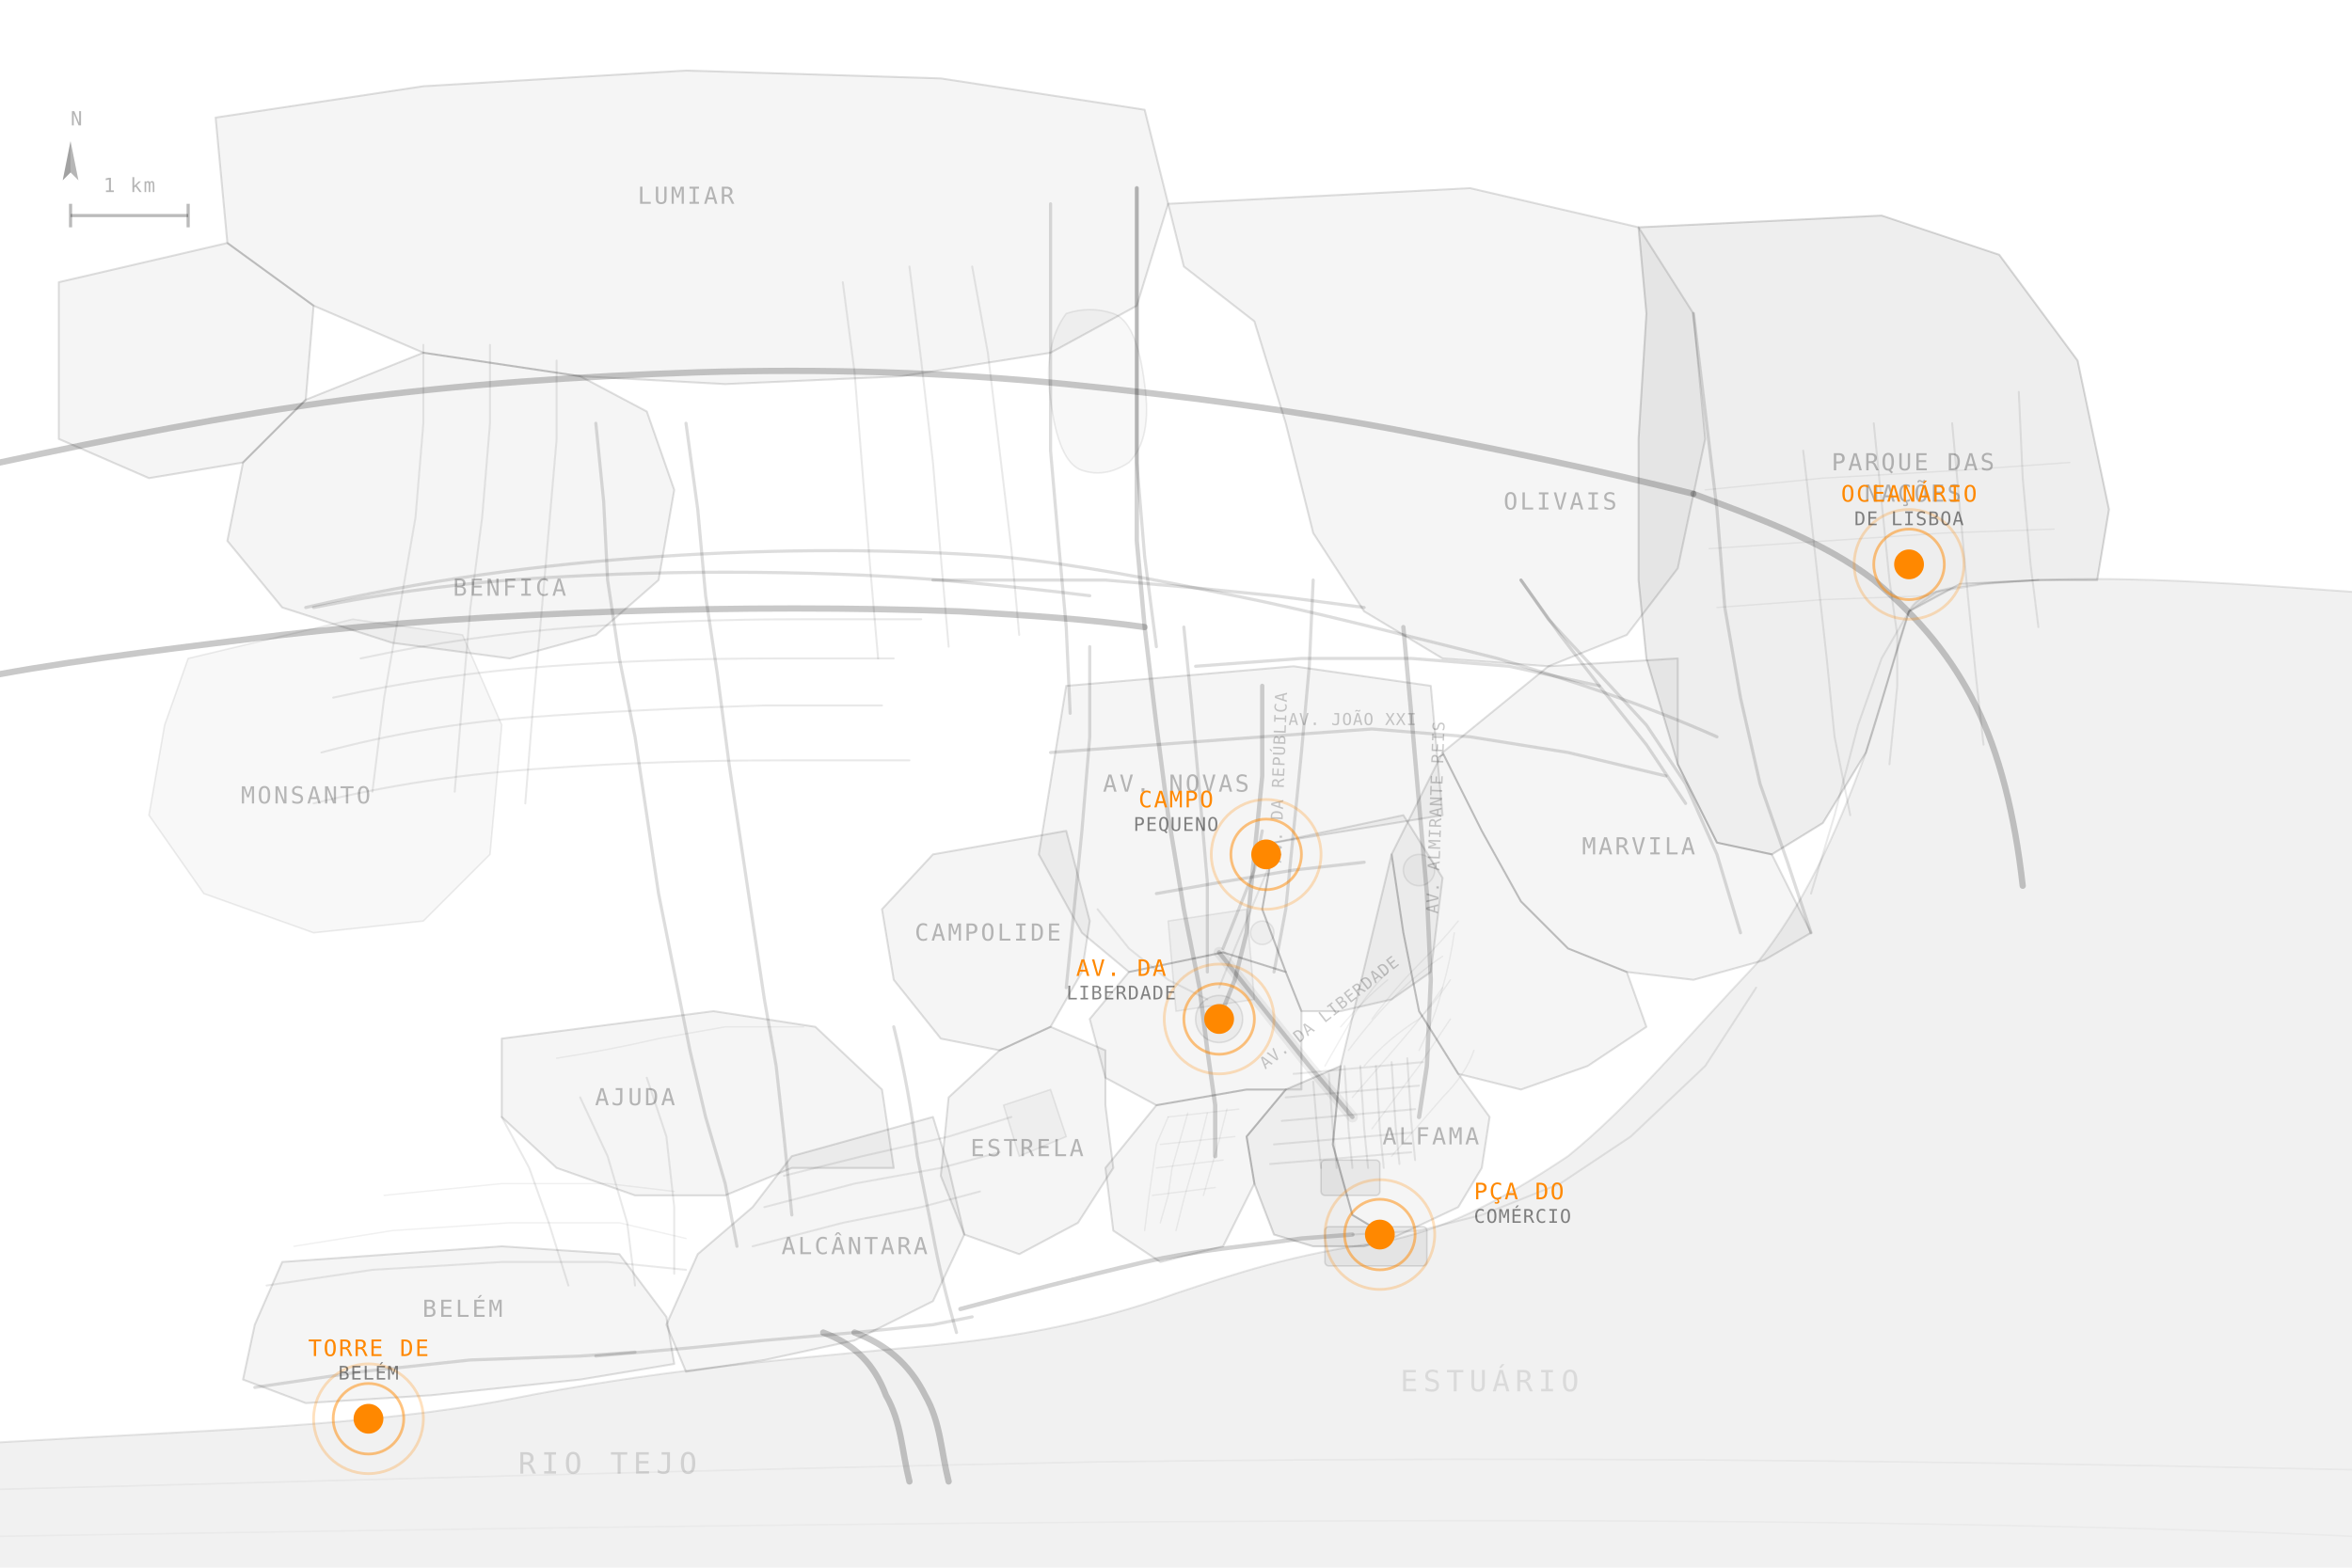
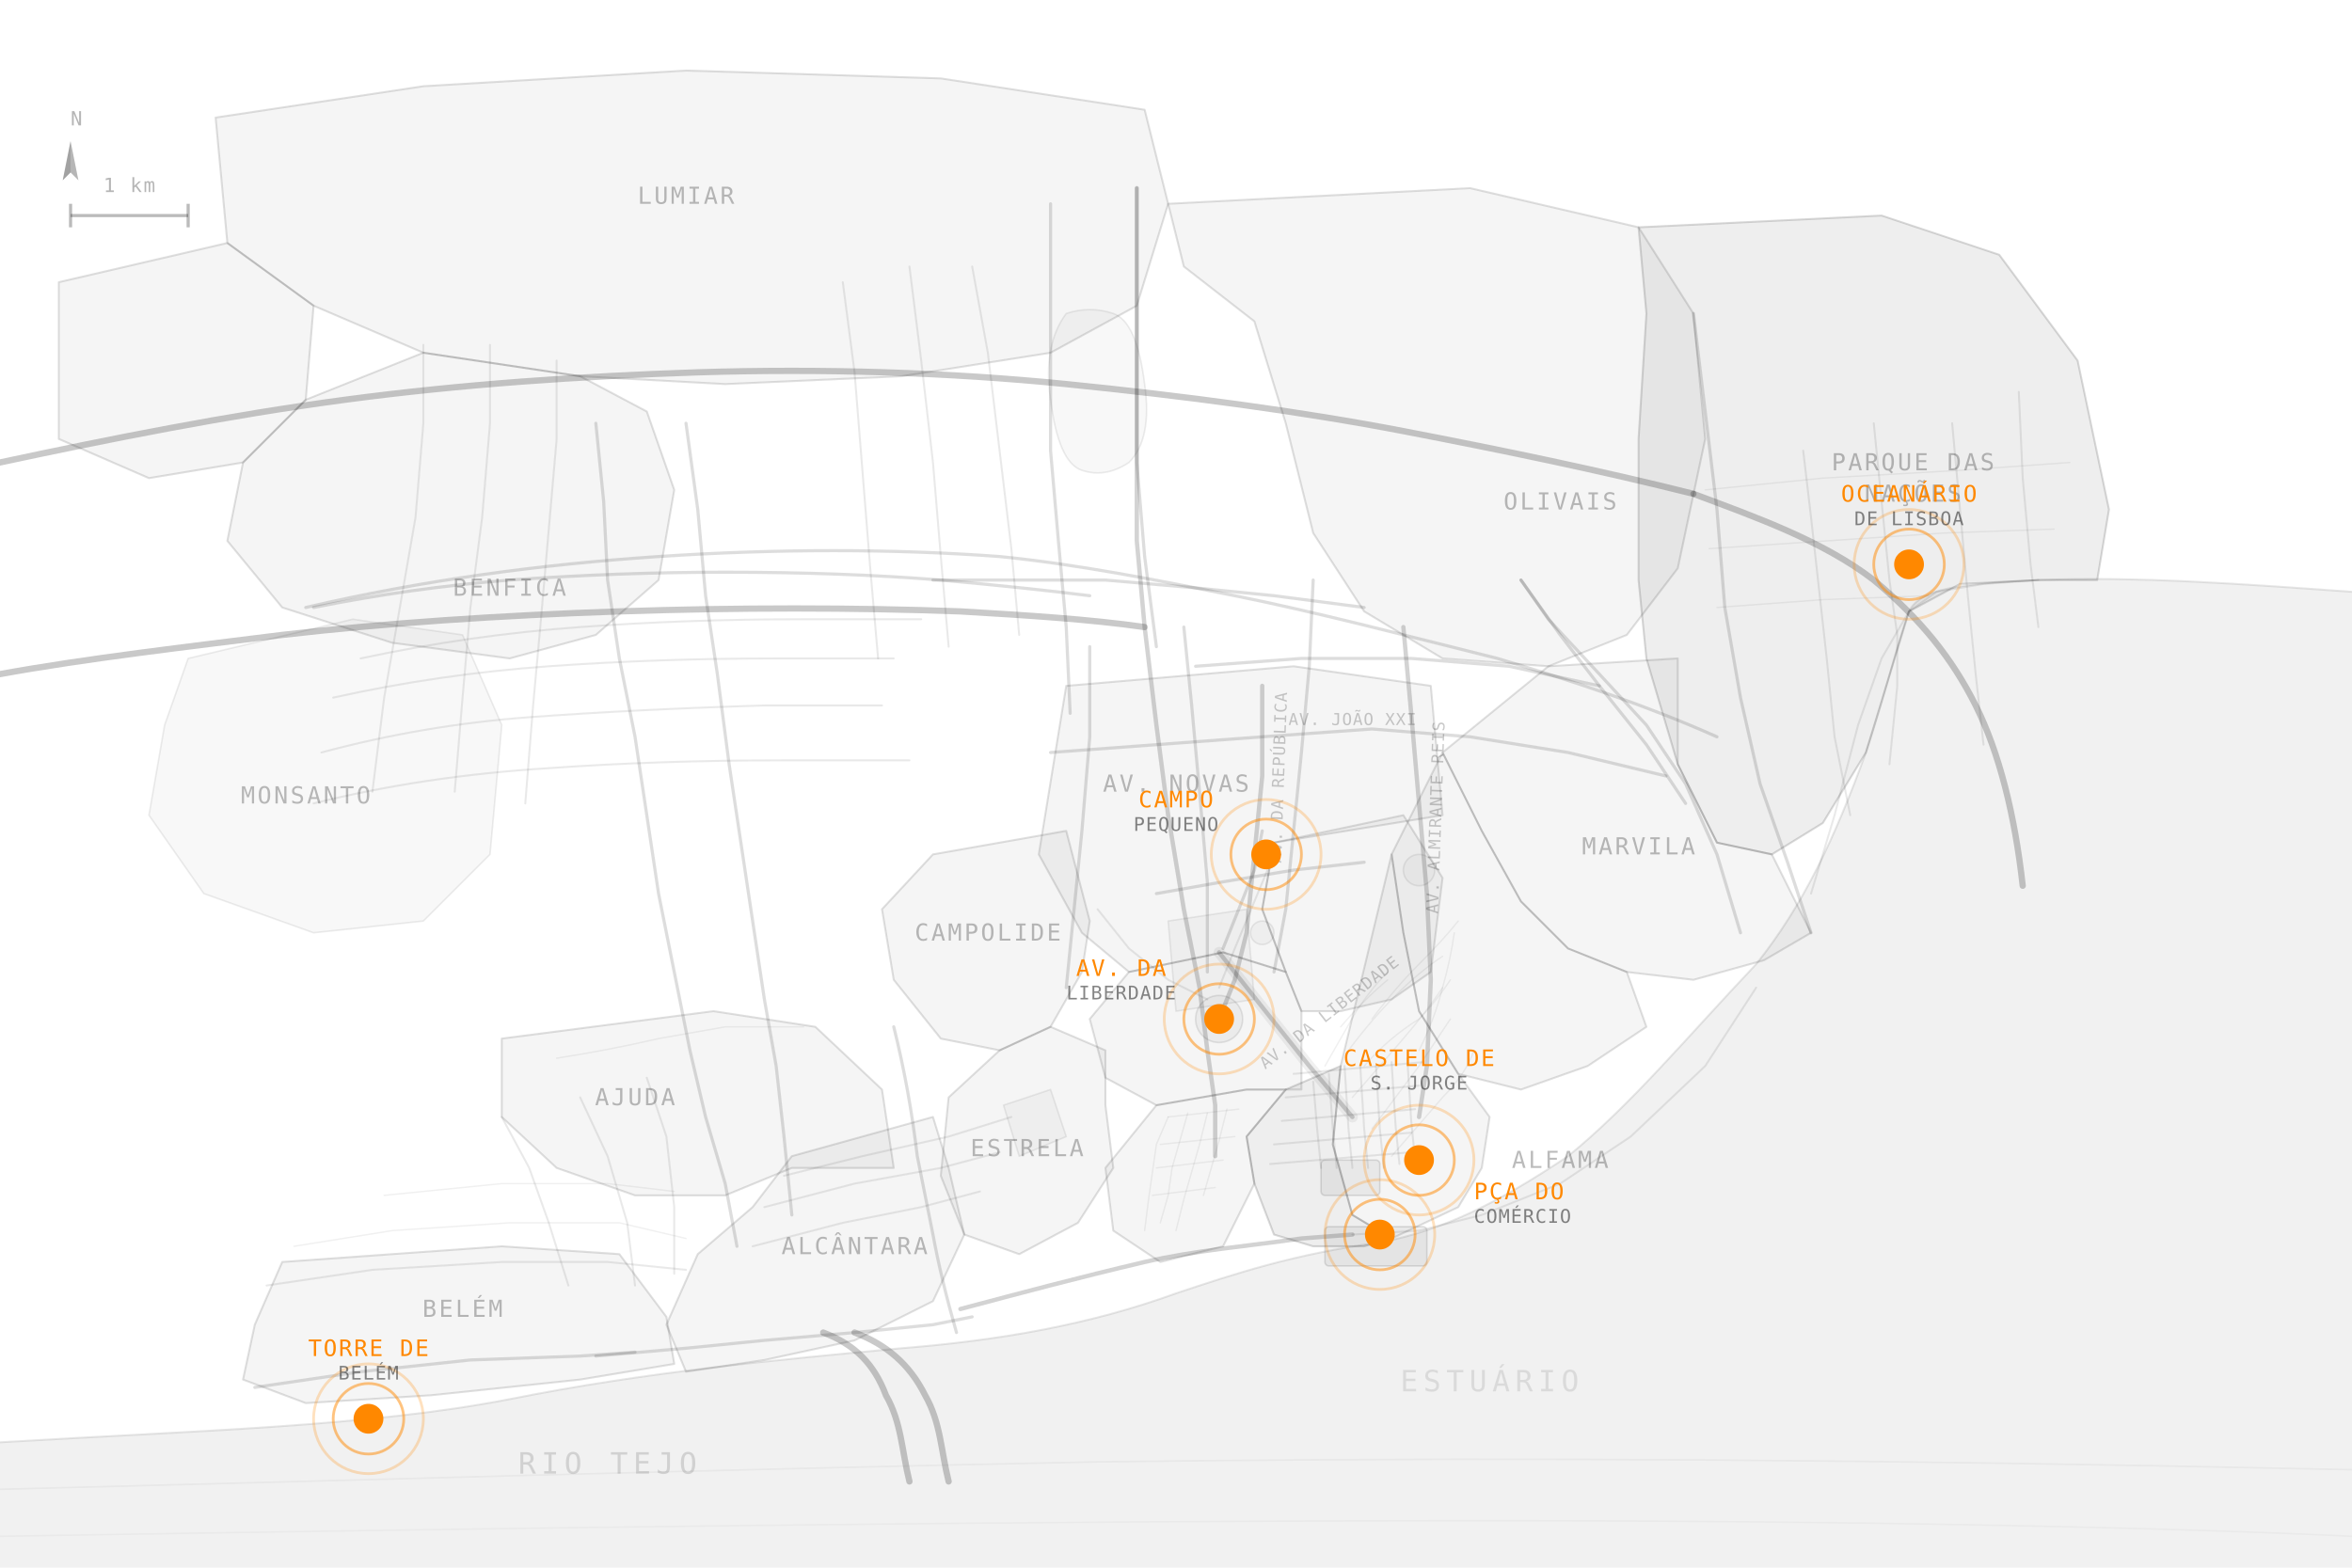
<svg xmlns="http://www.w3.org/2000/svg" viewBox="0 0 600 400">
  <defs>
    <style>
      .water     { fill: rgba(13,13,13,0.055); }
      .shore     { fill: none; stroke: rgba(13,13,13,0.10); stroke-width: 0.5; }
      .district  { fill: rgba(13,13,13,0.040); stroke: rgba(13,13,13,0.13); stroke-width: 0.5; stroke-linejoin: round; }
      .district2 { fill: rgba(13,13,13,0.068); stroke: rgba(13,13,13,0.16); stroke-width: 0.5; stroke-linejoin: round; }
      .park      { fill: rgba(13,13,13,0.028); stroke: rgba(13,13,13,0.08); stroke-width: 0.4; stroke-linejoin: round; }
      .square    { fill: rgba(13,13,13,0.055); stroke: rgba(13,13,13,0.12); stroke-width: 0.4; }
      .r-hwy     { fill: none; stroke: rgba(13,13,13,0.22); stroke-width: 1.6; stroke-linecap: round; }
      .r-main    { fill: none; stroke: rgba(13,13,13,0.18); stroke-width: 1.1; stroke-linecap: round; }
      .r-avenue  { fill: none; stroke: rgba(13,13,13,0.14); stroke-width: 0.8; stroke-linecap: round; }
      .r-street  { fill: none; stroke: rgba(13,13,13,0.09); stroke-width: 0.5; stroke-linecap: round; }
      .r-minor   { fill: none; stroke: rgba(13,13,13,0.06); stroke-width: 0.35; stroke-linecap: round; }
      .d-label   { font-family: 'DM Mono', monospace; font-size: 6px; fill: rgba(13,13,13,0.28); letter-spacing: 0.10em; text-transform: uppercase; }
      .s-label   { font-family: 'DM Mono', monospace; font-size: 4.2px; fill: rgba(13,13,13,0.22); letter-spacing: 0.05em; }
      .r-label   { font-family: 'DM Mono', monospace; font-size: 7.5px; fill: rgba(13,13,13,0.14); letter-spacing: 0.18em; }
      .dot-o1    { fill: none; stroke: #FF8800; stroke-width: 0.7; opacity: 0.25; }
      .dot-o2    { fill: none; stroke: #FF8800; stroke-width: 0.7; opacity: 0.50; }
      .dot-core  { fill: #FF8800; }
      .p-name    { font-family: 'DM Mono', monospace; font-size: 5.8px; fill: #FF8800; letter-spacing: 0.07em; }
      .p-sub     { font-family: 'DM Mono', monospace; font-size: 4.8px; fill: rgba(13,13,13,0.50); letter-spacing: 0.05em; }
      .north     { font-family: 'DM Mono', monospace; font-size: 5px; fill: rgba(13,13,13,0.30); letter-spacing: 0.08em; }
    </style>
  </defs>
  <path class="water" d="     M 0,368     C 50,365 94,364 130,357     C 165,350 198,347 230,344     C 255,342 278,338 300,330     C 315,325 330,320 352,317     C 368,314 382,307 400,295     C 416,282 430,265 448,246     C 460,231 468,214 476,192     C 481,177 484,164 487,156     C 490,150 500,149 520,148     C 545,147 572,149 600,151     L 600,400 L 0,400 Z   " />
  <path class="shore" d="M 0,368 C 50,365 94,364 130,357 C 165,350 198,347 230,344 C 255,342 278,338 300,330 C 315,325 330,320 352,317 C 368,314 382,307 400,295 C 416,282 430,265 448,246 C 460,231 468,214 476,192 C 481,177 484,164 487,156 C 490,150 500,149 520,148 C 545,147 572,149 600,151" />
  <path fill="none" stroke="rgba(13,13,13,0.04)" stroke-width="0.4" d="M 0,380 C 80,378 180,375 280,373 C 360,372 440,372 550,374 L 600,375" />
  <path fill="none" stroke="rgba(13,13,13,0.03)" stroke-width="0.4" d="M 0,392 C 120,390 260,388 380,388 C 480,388 560,390 600,392" />
  <text class="r-label" x="155" y="376" text-anchor="middle">RIO TEJO</text>
  <text class="r-label" x="380" y="355" text-anchor="middle" opacity="0.7">ESTUÁRIO</text>
  <path class="district" d="M 55,30 L 108,22 L 175,18 L 240,20 L 292,28 L 298,52 L 290,78 L 268,90 L 230,96 L 185,98 L 148,96 L 108,90 L 80,78 L 58,62 Z" />
  <path class="district" d="M 15,72 L 58,62 L 80,78 L 78,102 L 62,118 L 38,122 L 15,112 Z" />
  <path class="district" d="M 62,118 L 78,102 L 108,90 L 148,96 L 165,105 L 172,125 L 168,148 L 152,162 L 130,168 L 100,164 L 72,155 L 58,138 Z" />
  <path class="district" d="M 298,52 L 375,48 L 418,58 L 432,80 L 435,112 L 428,145 L 415,162 L 395,170 L 368,168 L 348,156 L 335,136 L 328,108 L 320,82 L 302,68 Z" />
  <path class="district2" d="M 418,58 L 480,55 L 510,65 L 530,92 L 538,130 L 535,148 L 520,148 L 500,149 L 487,156 L 476,192 L 465,210 L 452,218 L 438,215 L 428,195 L 420,168 L 418,148 L 418,112 L 420,80 Z" />
  <path class="district" d="M 395,170 L 428,168 L 428,195 L 438,215 L 452,218 L 462,238 L 450,245 L 432,250 L 415,248 L 400,242 L 388,230 L 378,212 L 368,192 Z" />
  <path class="district" d="M 368,192 L 378,212 L 388,230 L 400,242 L 415,248 L 420,262 L 405,272 L 388,278 L 372,274 L 362,258 L 358,238 L 355,218 Z" />
  <path class="district" d="M 355,218 L 358,238 L 362,258 L 372,274 L 380,285 L 378,298 L 372,308 L 355,316 L 345,310 L 340,292 L 342,272 Z" />
  <path class="district2" d="M 328,278 L 342,272 L 340,292 L 345,310 L 355,316 L 348,318 L 335,318 L 325,315 L 320,302 L 318,290 Z" />
  <path class="district" d="M 295,282 L 318,278 L 328,278 L 318,290 L 320,302 L 312,318 L 296,322 L 284,314 L 282,298 Z" />
  <path class="district" d="M 288,248 L 312,243 L 328,248 L 332,258 L 332,278 L 318,278 L 295,282 L 282,275 L 278,260 Z" />
  <path class="district" d="M 325,215 L 358,208 L 368,224 L 365,248 L 355,255 L 342,258 L 332,258 L 328,248 L 322,232 Z" />
  <path class="district" d="M 272,175 L 330,170 L 365,175 L 368,208 L 325,215 L 322,232 L 328,248 L 312,243 L 288,248 L 276,238 L 265,218 Z" />
  <path class="district" d="M 238,218 L 272,212 L 278,235 L 276,248 L 268,262 L 255,268 L 240,265 L 228,250 L 225,232 Z" />
  <path class="district" d="M 255,268 L 268,262 L 282,268 L 282,282 L 284,298 L 275,312 L 260,320 L 246,315 L 240,300 L 242,280 Z" />
  <path class="district" d="M 202,295 L 238,285 L 242,298 L 246,315 L 238,332 L 218,342 L 195,347 L 175,350 L 170,338 L 178,320 L 192,308 Z" />
  <path class="district" d="M 72,322 L 128,318 L 158,320 L 170,336 L 172,348 L 148,352 L 110,356 L 78,358 L 62,352 L 65,338 Z" />
  <path class="district" d="M 128,265 L 182,258 L 208,262 L 225,278 L 228,298 L 202,298 L 185,305 L 162,305 L 142,298 L 128,285 Z" />
  <path class="park" d="M 48,168 L 90,158 L 118,162 L 128,185 L 125,218 L 108,235 L 80,238 L 52,228 L 38,208 L 42,185 Z" />
  <path class="park" d="M 298,235 L 318,232 L 320,255 L 300,258 Z" />
  <path class="park" d="M 272,80 Q 278,78 284,80 Q 290,82 292,98 Q 294,112 288,118 Q 282,122 276,120 Q 270,118 268,102 Q 266,88 272,80 Z" />
  <path class="park" d="M 256,282 L 268,278 L 272,290 L 260,295 Z" />
  <rect class="square" x="337" y="296" width="15" height="9" rx="1" />
  <rect class="square" x="338" y="313" width="26" height="10" rx="1" />
  <circle fill="rgba(13,13,13,0.04)" stroke="rgba(13,13,13,0.10)" stroke-width="0.4" cx="311" cy="260" r="6" />
  <circle fill="rgba(13,13,13,0.03)" stroke="rgba(13,13,13,0.08)" stroke-width="0.4" cx="362" cy="222" r="4" />
  <circle fill="rgba(13,13,13,0.03)" stroke="rgba(13,13,13,0.08)" stroke-width="0.4" cx="322" cy="238" r="3" />
  <path class="r-hwy" d="M 0,118 C 28,112 58,106 88,102 C 118,98 148,96 178,95 C 210,94 242,95 272,98 C 302,101 332,105 358,110 C 384,115 408,120 432,126" />
  <path class="r-hwy" d="M 0,172 C 22,168 48,165 72,162 C 98,159 128,157 158,156 C 188,155 218,155 245,156 C 262,157 278,158 292,160" />
  <path class="r-hwy" d="M 432,126 C 448,132 465,138 478,148 C 490,158 498,168 504,180 C 510,192 514,208 516,226" />
  <path class="r-hwy" d="M 218,340 C 226,343 232,348 236,356 C 240,363 240,370 242,378" />
  <path class="r-hwy" d="M 210,340 C 218,343 223,348 226,356 C 230,363 230,370 232,378" />
  <path class="r-main" d="M 311,243 C 318,252 326,262 334,272 L 345,285" />
  <path fill="none" stroke="rgba(13,13,13,0.06)" stroke-width="2.8" stroke-linecap="round" d="M 311,243 C 318,252 326,262 334,272 L 345,285" />
  <path class="r-main" d="M 322,175 L 322,198 L 320,218 L 318,238 L 315,250 L 311,260" />
  <path class="r-main" d="M 358,160 L 360,182 L 362,205 L 364,228 L 365,250 L 364,272 L 362,285" />
  <path class="r-avenue" d="M 335,148 L 334,170 L 332,192 L 330,212 L 328,232 L 325,248" />
  <path class="r-avenue" d="M 268,192 L 295,190 L 322,188 L 350,186 L 375,188 L 400,192 L 425,198" />
  <path class="r-avenue" d="M 302,160 L 304,180 L 306,202 L 308,225 L 308,248" />
  <path class="r-avenue" d="M 312,242 L 316,232 L 320,222 L 322,212" />
  <path class="r-avenue" d="M 295,228 L 312,225 L 330,222 L 348,220" />
  <path class="r-street" d="M 311,252 L 315,242 L 320,230 L 325,218" />
  <path class="r-street" d="M 308,255 L 298,250 L 288,242 L 280,232" />
  <path class="r-main" d="M 290,48 L 290,78 L 290,108 L 290,138 L 292,160 L 295,185 L 298,208 L 302,232 L 306,252 L 308,268 L 310,282 L 310,295" />
  <path class="r-avenue" d="M 278,165 L 278,188 L 276,212 L 274,232 L 272,252" />
  <path class="r-avenue" d="M 305,170 L 332,168 L 360,168 L 385,170 L 408,175" />
  <path class="r-avenue" d="M 238,148 L 258,148 L 282,148 L 305,150 L 325,152 L 348,155" />
  <path class="r-avenue" d="M 78,155 C 108,148 138,144 168,142 C 198,140 228,140 255,142 C 275,144 295,148 315,152 C 335,156 358,162 382,168 C 402,174 420,180 438,188" />
  <path class="r-avenue" d="M 388,148 L 395,158 L 408,172 L 420,185 L 430,200 L 438,218 L 444,238" />
  <path class="r-street" d="M 337,298 L 336,288 L 335,276" />
  <path class="r-street" d="M 341,298 L 340,288 L 339,274" />
  <path class="r-street" d="M 345,298 L 344,288 L 343,272" />
  <path class="r-street" d="M 349,298 L 348,288 L 347,272" />
  <path class="r-street" d="M 353,298 L 352,288 L 351,272" />
  <path class="r-street" d="M 357,297 L 356,287 L 355,271" />
  <path class="r-street" d="M 361,296 L 360,286 L 359,270" />
  <path class="r-street" d="M 330,274 L 363,271" />
  <path class="r-street" d="M 328,280 L 362,277" />
  <path class="r-street" d="M 327,286 L 361,283" />
  <path class="r-street" d="M 325,292 L 360,289" />
  <path class="r-street" d="M 324,297 L 360,294" />
  <path class="r-minor" d="M 348,272 Q 354,265 362,260 Q 366,256 370,250" />
  <path class="r-minor" d="M 345,280 Q 352,272 358,265 Q 364,258 368,252" />
  <path class="r-minor" d="M 350,288 Q 356,280 362,272 Q 366,266 370,260" />
  <path class="r-minor" d="M 355,295 Q 362,287 368,280 Q 374,274 376,268" />
  <path class="r-minor" d="M 344,268 Q 350,260 356,254 Q 362,248 368,244" />
  <path class="r-minor" d="M 350,260 Q 356,252 362,246 Q 368,240 372,235" />
  <path class="r-minor" d="M 362,268 Q 366,260 368,252 Q 370,245 371,238" />
  <path class="r-minor" d="M 342,262 Q 348,255 354,250" />
  <path class="r-minor" d="M 338,272 Q 342,265 346,258 Q 350,252 354,248" />
  <path class="r-minor" d="M 298,285 L 316,283" />
  <path class="r-minor" d="M 296,292 L 315,290" />
  <path class="r-minor" d="M 295,298 L 312,296" />
  <path class="r-minor" d="M 294,305 L 310,303" />
  <path class="r-minor" d="M 298,285 L 295,292 L 294,299 L 293,306 L 292,314" />
  <path class="r-minor" d="M 303,284 L 301,291 L 299,298 L 298,305 L 296,312" />
  <path class="r-minor" d="M 308,284 L 306,292 L 304,299 L 302,306 L 300,314" />
  <path class="r-minor" d="M 313,283 L 311,291 L 309,298 L 307,305" />
  <path class="r-main" d="M 245,334 C 260,330 275,326 292,322 C 305,319 318,318 332,316 L 345,315" />
  <path class="r-avenue" d="M 152,346 L 175,344 L 195,342 L 218,340 L 238,338 L 248,336" />
  <path class="r-avenue" d="M 65,354 L 92,350 L 120,347 L 148,346 L 162,345" />
  <path class="r-street" d="M 345,315 L 362,314 L 378,310 L 398,302 L 416,290 L 435,272 L 448,252" />
  <path class="r-street" d="M 200,300 L 220,295 L 242,290 L 258,285" />
  <path class="r-street" d="M 195,308 L 218,302 L 240,298 L 255,294" />
  <path class="r-street" d="M 192,318 L 215,312 L 235,308 L 250,304" />
  <path class="r-avenue" d="M 228,262 Q 232,278 234,295 L 238,315 Q 240,326 244,340" />
  <path class="r-street" d="M 68,328 L 95,324 L 128,322 L 155,322 L 175,324" />
  <path class="r-minor" d="M 75,318 L 100,314 L 130,312 L 158,312 L 175,316" />
  <path class="r-minor" d="M 98,305 L 128,302 L 155,302 L 172,304" />
  <path class="r-street" d="M 128,285 L 135,298 L 140,312 L 145,328" />
  <path class="r-street" d="M 148,280 L 155,295 L 160,312 L 162,328" />
  <path class="r-street" d="M 165,275 L 170,290 L 172,308 L 172,325" />
  <path class="r-minor" d="M 142,270 Q 155,268 168,265 L 185,262 L 205,262" />
  <path class="r-avenue" d="M 80,155 Q 105,150 130,148 Q 158,146 185,146 Q 215,146 240,148 Q 262,150 278,152" />
  <path class="r-street" d="M 92,168 Q 120,162 148,160 Q 175,158 205,158 L 235,158" />
  <path class="r-street" d="M 85,178 Q 112,172 140,170 Q 168,168 198,168 L 228,168" />
  <path class="r-street" d="M 82,192 Q 108,185 135,183 Q 162,181 195,180 L 225,180" />
  <path class="r-street" d="M 80,205 Q 108,198 140,196 Q 168,194 200,194 L 232,194" />
  <path class="r-avenue" d="M 152,108 L 154,128 L 155,148 L 158,168 L 162,188 L 165,208 L 168,228 L 172,248 L 176,268 L 180,285 L 185,302 L 188,318" />
  <path class="r-avenue" d="M 175,108 L 178,130 L 180,152 L 183,172 L 186,195 L 189,215 L 192,235 L 195,255 L 198,272 L 200,290 L 202,310" />
  <path class="r-avenue" d="M 268,52 L 268,72 L 268,92 L 268,115 L 270,138 L 272,160 L 273,182" />
  <path class="r-avenue" d="M 290,48 L 290,70 L 290,95 L 290,118 L 292,142 L 295,165" />
  <path class="r-street" d="M 248,68 L 252,90 L 255,115 L 258,140 L 260,162" />
  <path class="r-street" d="M 232,68 L 235,92 L 238,118 L 240,142 L 242,165" />
  <path class="r-street" d="M 215,72 L 218,95 L 220,120 L 222,145 L 224,168" />
  <path class="r-street" d="M 108,88 L 108,108 L 106,132 L 102,155 L 98,178 L 95,202" />
  <path class="r-street" d="M 125,88 L 125,108 L 123,132 L 120,155 L 118,178 L 116,202" />
  <path class="r-street" d="M 142,92 L 142,112 L 140,135 L 138,158 L 136,180 L 134,205" />
  <path class="r-avenue" d="M 432,80 L 435,105 L 438,130 L 440,155 L 444,178 L 449,200 L 456,220 L 462,238" />
  <path class="r-avenue" d="M 388,148 L 398,162 L 408,175 L 420,190 L 430,205" />
  <path class="r-street" d="M 520,148 L 506,149 L 494,151 L 487,156 L 480,168 L 474,185 L 468,208 L 462,228" />
  <path class="r-street" d="M 460,115 L 462,132 L 464,150 L 466,168 L 468,188 L 472,208" />
  <path class="r-street" d="M 478,108 L 480,128 L 482,148 L 484,162 L 484,175 L 482,195" />
  <path class="r-street" d="M 498,108 L 500,130 L 502,152 L 504,172 L 506,190" />
  <path class="r-street" d="M 515,100 L 516,122 L 518,144 L 520,160" />
  <path class="r-minor" d="M 435,125 L 465,122 L 500,120 L 528,118" />
  <path class="r-minor" d="M 436,140 L 466,138 L 496,136 L 524,135" />
  <path class="r-minor" d="M 438,155 L 465,153 L 492,152" />
  <text class="d-label" x="488" y="120" text-anchor="middle">PARQUE DAS</text>
  <text class="d-label" x="488" y="128" text-anchor="middle">NAÇÕES</text>
  <text class="d-label" x="398" y="130" text-anchor="middle">OLIVAIS</text>
  <text class="d-label" x="418" y="218" text-anchor="middle">MARVILA</text>
  <text class="d-label" x="175" y="52" text-anchor="middle">LUMIAR</text>
  <text class="d-label" x="130" y="152" text-anchor="middle">BENFICA</text>
  <text class="d-label" x="78" y="205" text-anchor="middle">MONSANTO</text>
  <text class="d-label" x="300" y="202" text-anchor="middle">AV. NOVAS</text>
  <text class="d-label" x="252" y="240" text-anchor="middle">CAMPOLIDE</text>
  <text class="d-label" x="262" y="295" text-anchor="middle">ESTRELA</text>
  <text class="d-label" x="218" y="320" text-anchor="middle">ALCÂNTARA</text>
  <text class="d-label" x="118" y="336" text-anchor="middle">BELÉM</text>
  <text class="d-label" x="162" y="282" text-anchor="middle">AJUDA</text>
-   <text class="d-label" x="365" y="292" text-anchor="middle">ALFAMA</text>
+   <text class="d-label" x="398" y="298" text-anchor="middle">ALFAMA</text>
  <text class="s-label" transform="rotate(-38,328,265)" x="319" y="268">AV. DA LIBERDADE</text>
  <text class="s-label" transform="rotate(-88,362,228)" x="357" y="233">AV. ALMIRANTE REIS</text>
  <text class="s-label" transform="rotate(-88,320,215)" x="315" y="222">AV. DA REPÚBLICA</text>
  <text class="s-label" x="345" y="185" text-anchor="middle">AV. JOÃO XXI</text>
  <text class="north" x="18" y="32">N</text>
  <path fill="rgba(13,13,13,0.30)" d="M 18,36 L 16,46 L 18,44 L 20,46 Z" />
  <path fill="rgba(13,13,13,0.12)" d="M 18,44 L 16,46 L 18,36 Z" />
  <line x1="18" y1="55" x2="48" y2="55" stroke="rgba(13,13,13,0.28)" stroke-width="0.8" />
  <line x1="18" y1="52" x2="18" y2="58" stroke="rgba(13,13,13,0.28)" stroke-width="0.8" />
  <line x1="48" y1="52" x2="48" y2="58" stroke="rgba(13,13,13,0.28)" stroke-width="0.8" />
  <text class="north" x="33" y="49" text-anchor="middle">1 km</text>
  <circle class="dot-o1" cx="487" cy="144" r="14" />
  <circle class="dot-o2" cx="487" cy="144" r="9" />
  <circle class="dot-core" cx="487" cy="144" r="3.8" />
  <text class="p-name" x="487" y="128" text-anchor="middle">OCEANÁRIO</text>
  <text class="p-sub" x="487" y="134" text-anchor="middle">DE LISBOA</text>
  <circle class="dot-o1" cx="323" cy="218" r="14" />
  <circle class="dot-o2" cx="323" cy="218" r="9" />
  <circle class="dot-core" cx="323" cy="218" r="3.8" />
  <text class="p-name" x="300" y="206" text-anchor="middle">CAMPO</text>
  <text class="p-sub" x="300" y="212" text-anchor="middle">PEQUENO</text>
  <circle class="dot-o1" cx="352" cy="315" r="14" />
  <circle class="dot-o2" cx="352" cy="315" r="9" />
  <circle class="dot-core" cx="352" cy="315" r="3.8" />
  <text class="p-name" x="376" y="306" text-anchor="start">PÇA DO</text>
  <text class="p-sub" x="376" y="312" text-anchor="start">COMÉRCIO</text>
  <circle class="dot-o1" cx="94" cy="362" r="14" />
  <circle class="dot-o2" cx="94" cy="362" r="9" />
  <circle class="dot-core" cx="94" cy="362" r="3.8" />
  <text class="p-name" x="94" y="346" text-anchor="middle">TORRE DE</text>
  <text class="p-sub" x="94" y="352" text-anchor="middle">BELÉM</text>
+   <circle class="dot-o1" cx="362" cy="296" r="14" />
+   <circle class="dot-o2" cx="362" cy="296" r="9" />
+   <circle class="dot-core" cx="362" cy="296" r="3.8" />
+   <text class="p-name" x="362" y="272" text-anchor="middle">CASTELO DE</text>
+   <text class="p-sub" x="362" y="278" text-anchor="middle">S. JORGE</text>
  <circle class="dot-o1" cx="311" cy="260" r="14" />
  <circle class="dot-o2" cx="311" cy="260" r="9" />
  <circle class="dot-core" cx="311" cy="260" r="3.8" />
  <text class="p-name" x="286" y="249" text-anchor="middle">AV. DA</text>
  <text class="p-sub" x="286" y="255" text-anchor="middle">LIBERDADE</text>
</svg>
